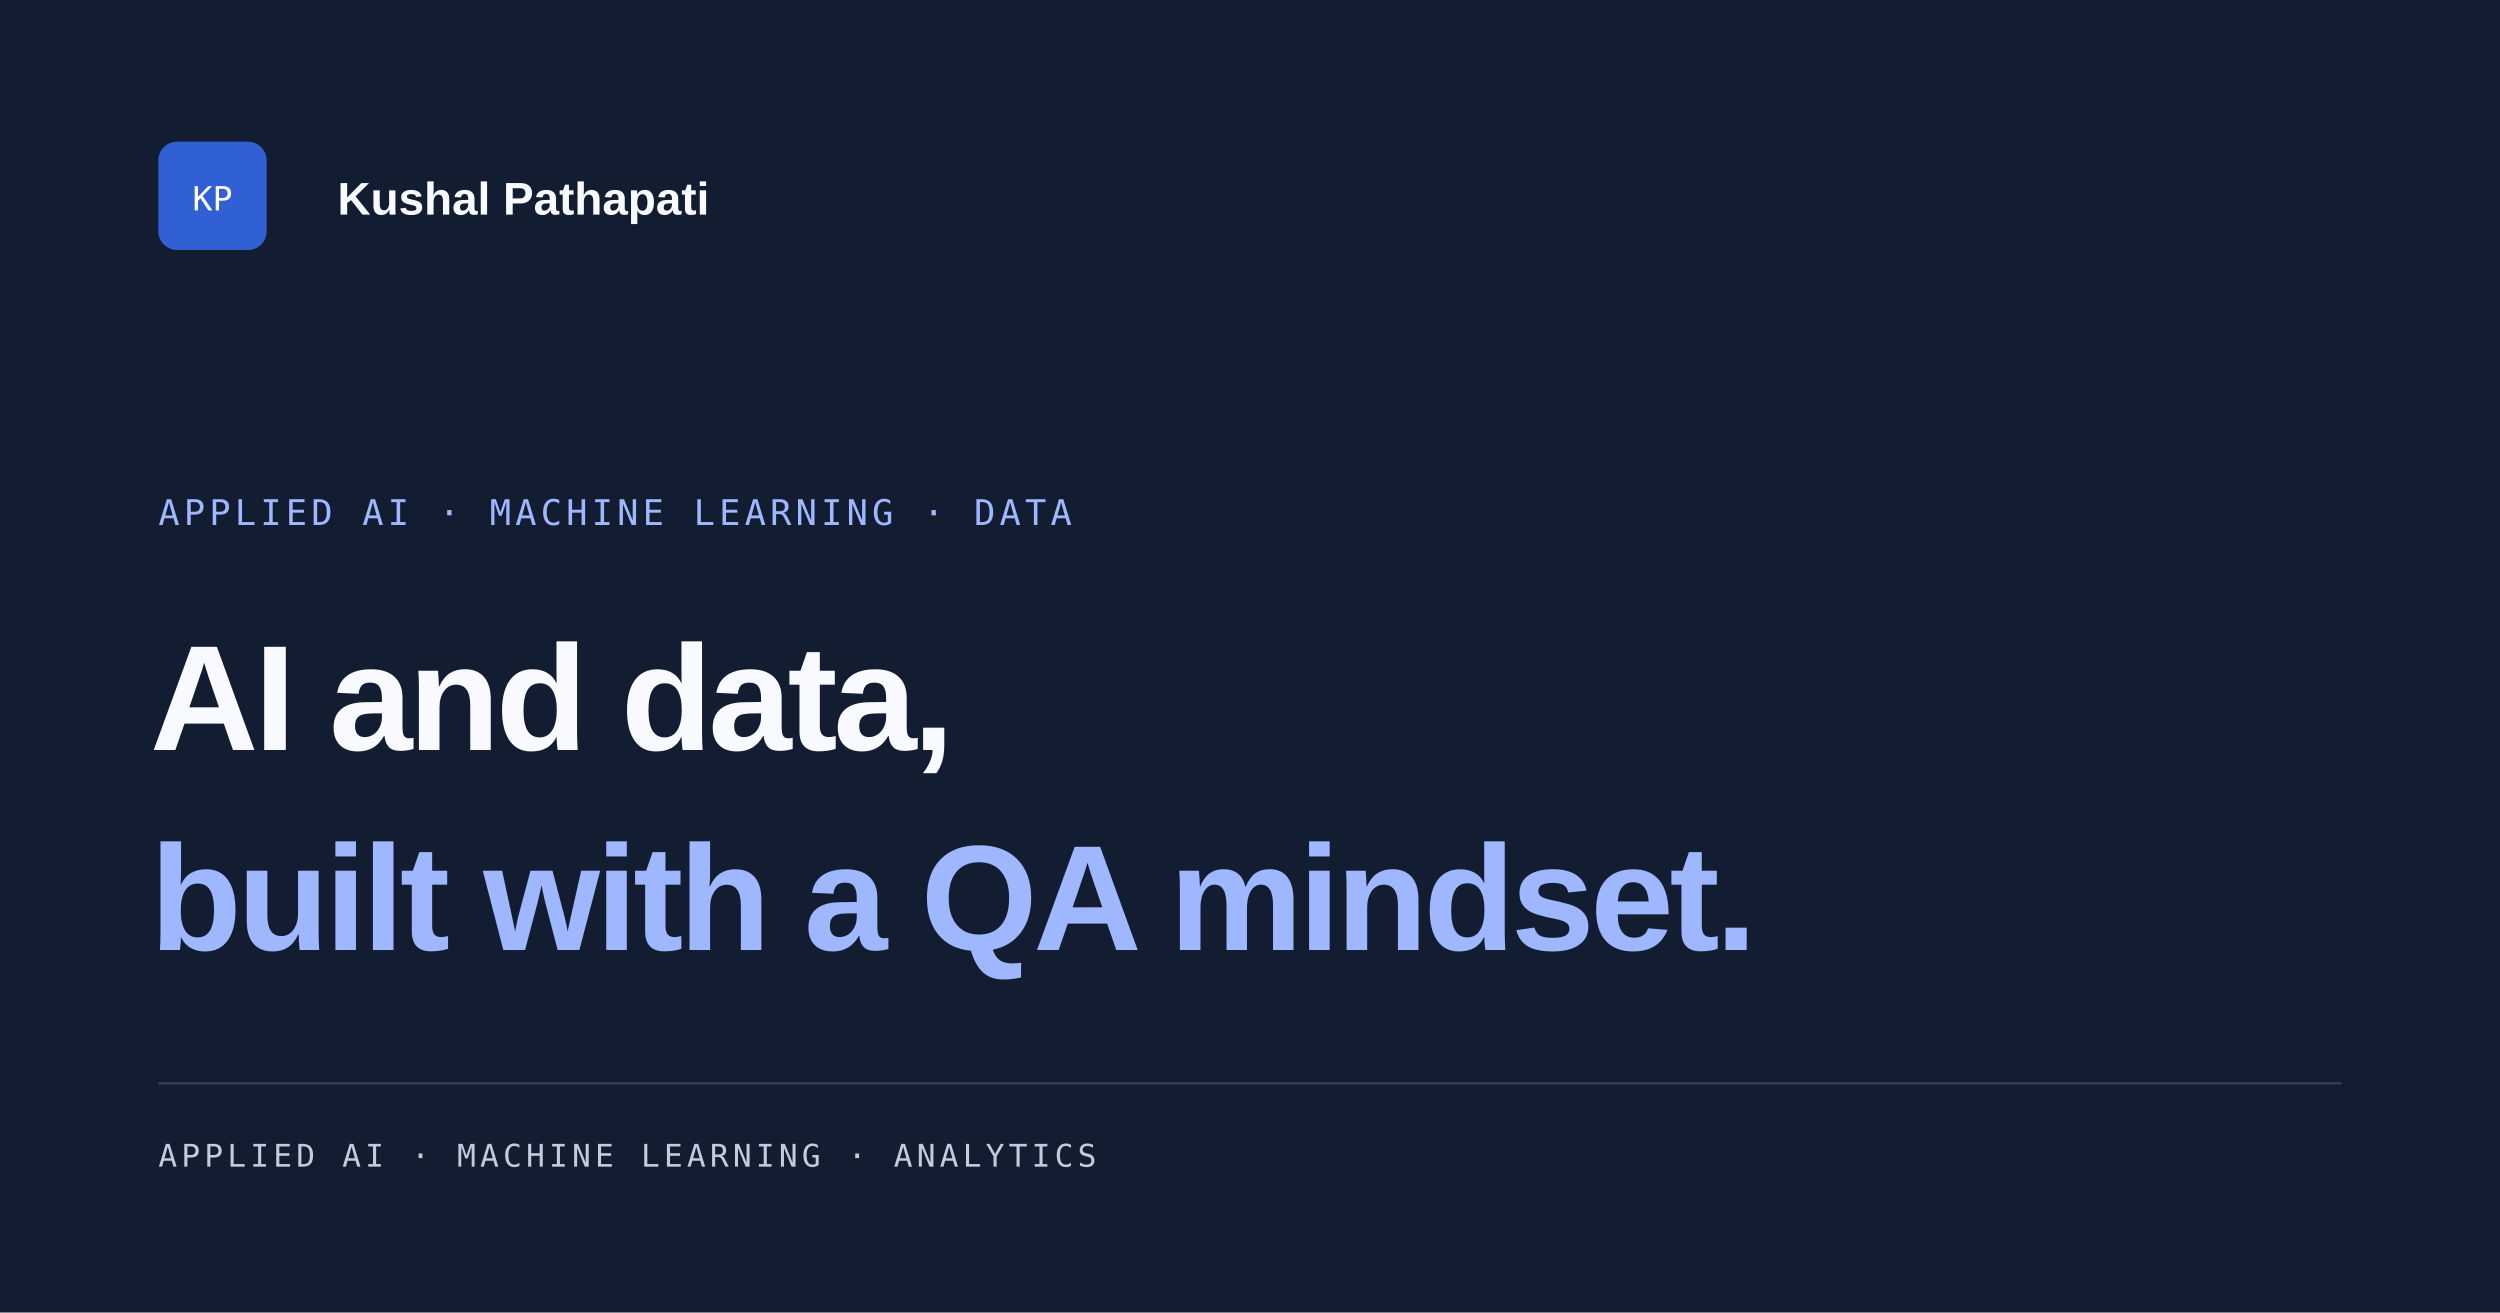
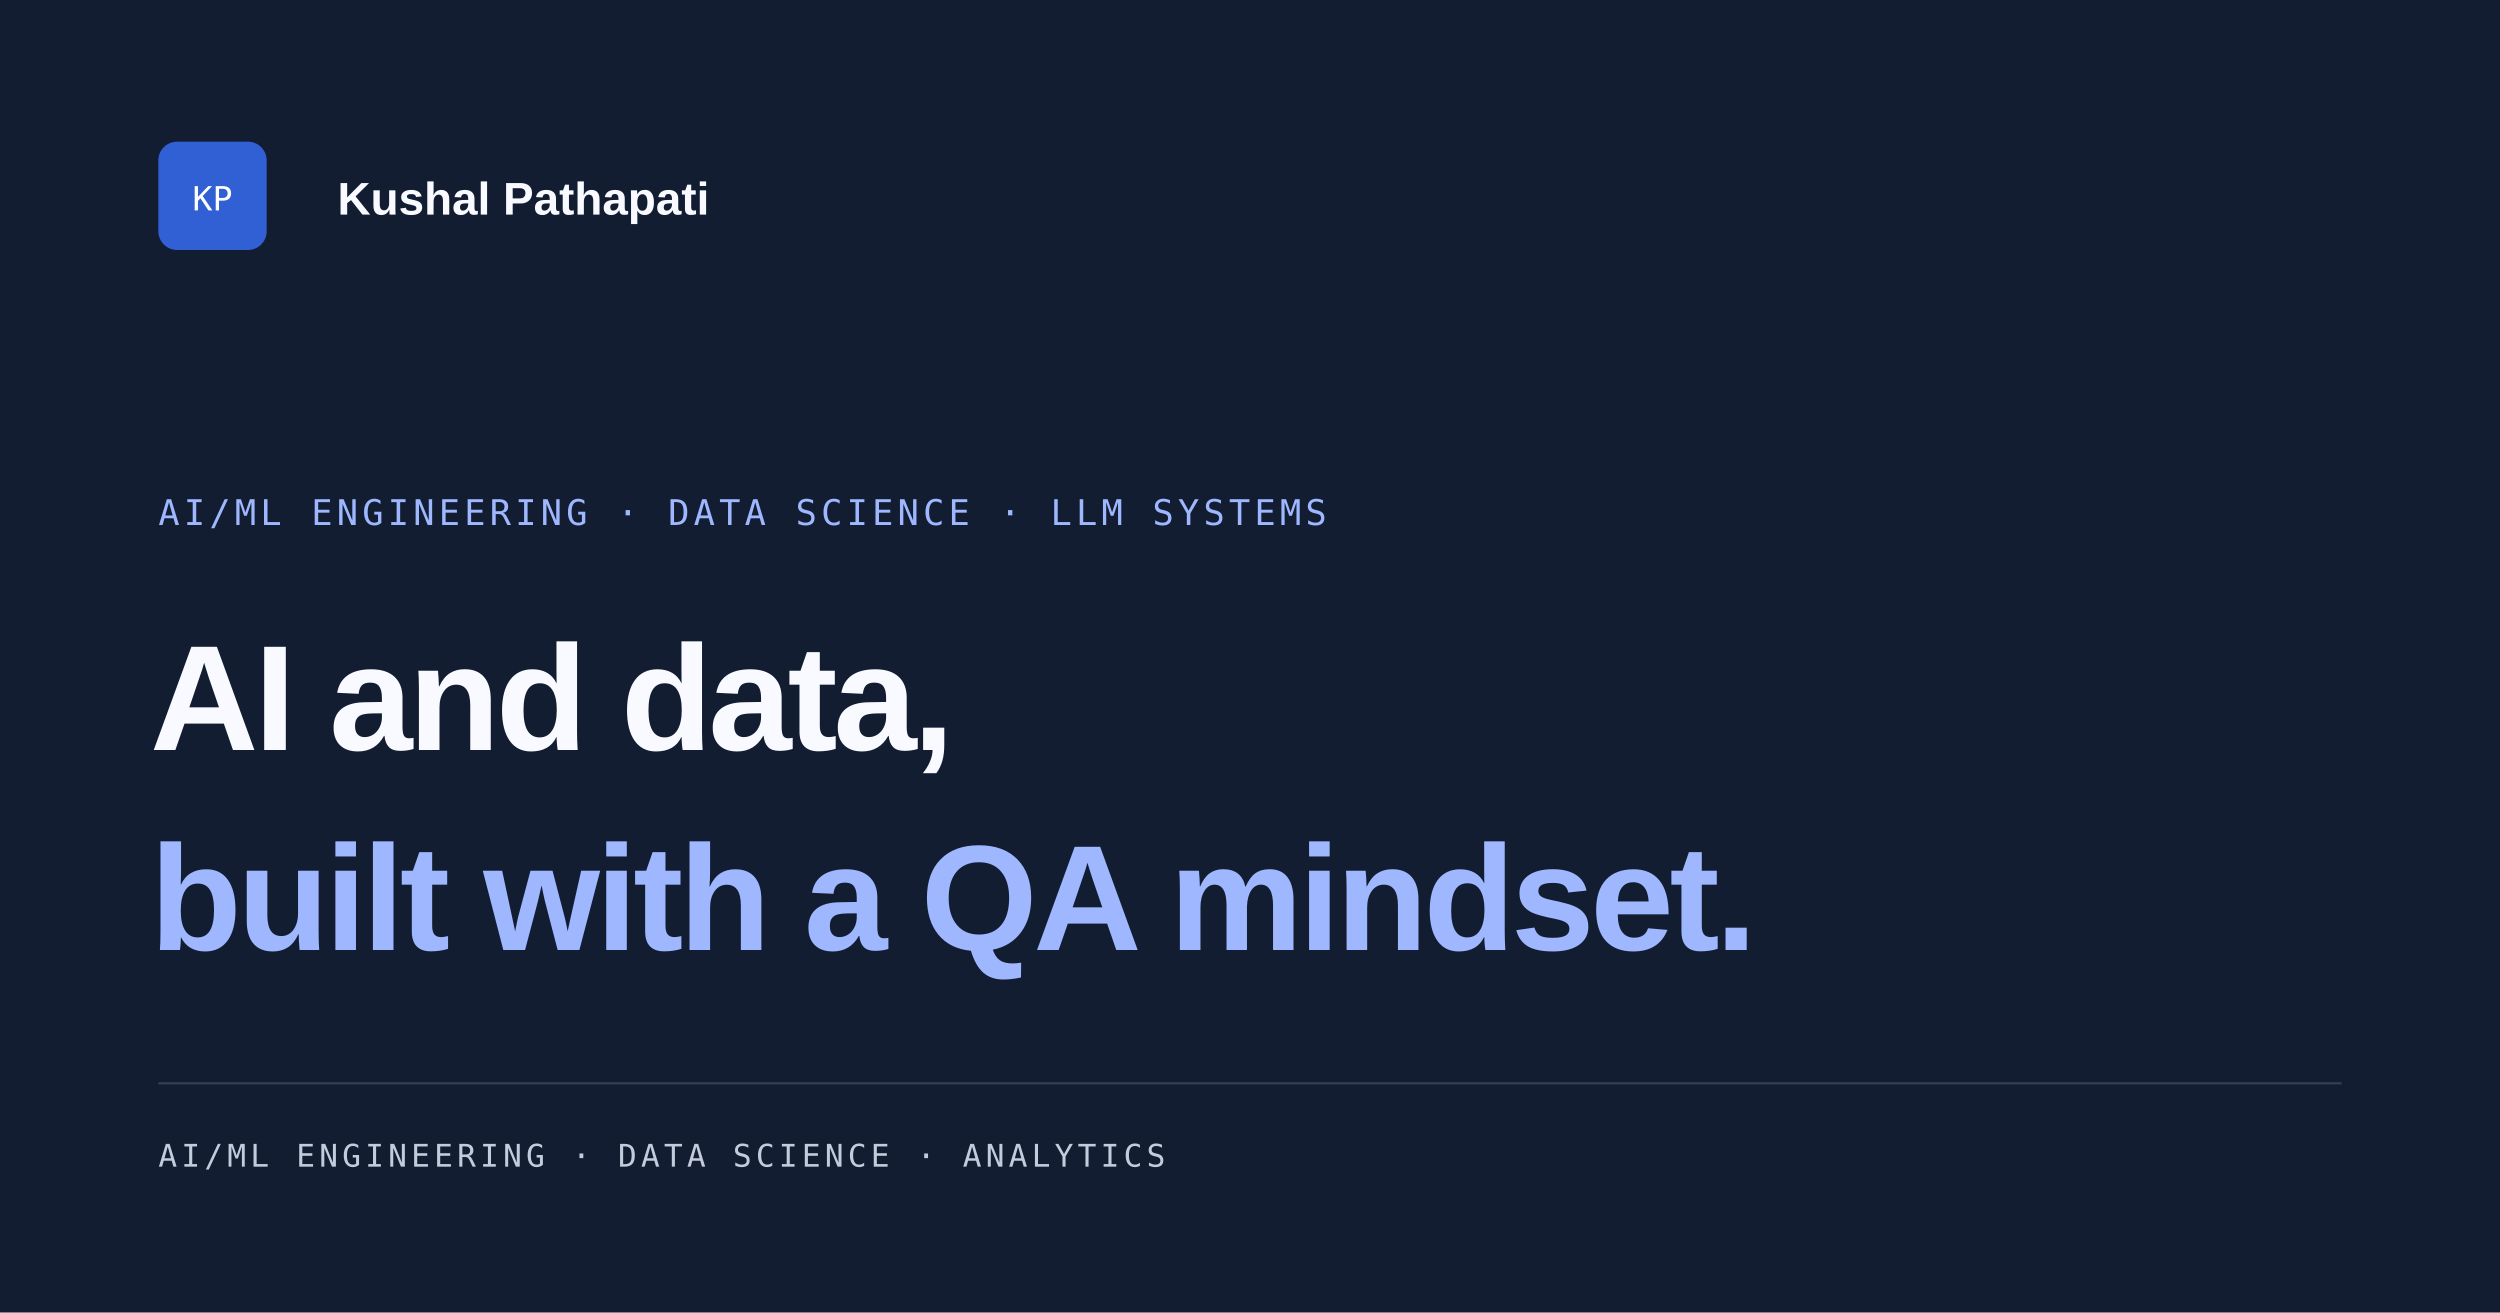
<svg xmlns="http://www.w3.org/2000/svg" width="1200" height="630" viewBox="0 0 1200 630">
  <rect width="1200" height="630" fill="#121d32" />
  <rect x="76" y="68" width="52" height="52" rx="9" fill="#315fd4" />
  <text x="102" y="101" text-anchor="middle" fill="#ffffff" font-family="monospace" font-size="16">KP</text>
  <text x="162" y="103" fill="#f8faff" font-family="Arial,sans-serif" font-size="22" font-weight="700">Kushal Pathapati</text>
-   <text x="76" y="252" fill="#9eb7ff" font-family="monospace" font-size="17" letter-spacing="2">APPLIED AI · MACHINE LEARNING · DATA</text>
+   <text x="76" y="252" fill="#9eb7ff" font-family="monospace" font-size="17" letter-spacing="2">AI/ML ENGINEERING · DATA SCIENCE · LLM SYSTEMS</text>
  <text x="72" y="360" fill="#f8faff" font-family="Arial,sans-serif" font-size="72" font-weight="700" letter-spacing="-2">AI and data,</text>
  <text x="72" y="456" fill="#9eb7ff" font-family="Arial,sans-serif" font-size="72" font-weight="700" letter-spacing="-2">built with a QA mindset.</text>
  <path d="M76 520h1048" stroke="#34415a" />
-   <text x="76" y="560" fill="#c3ccdc" font-family="monospace" font-size="15" letter-spacing="2">APPLIED AI · MACHINE LEARNING · ANALYTICS</text>
+   <text x="76" y="560" fill="#c3ccdc" font-family="monospace" font-size="15" letter-spacing="2">AI/ML ENGINEERING · DATA SCIENCE · ANALYTICS</text>
</svg>
